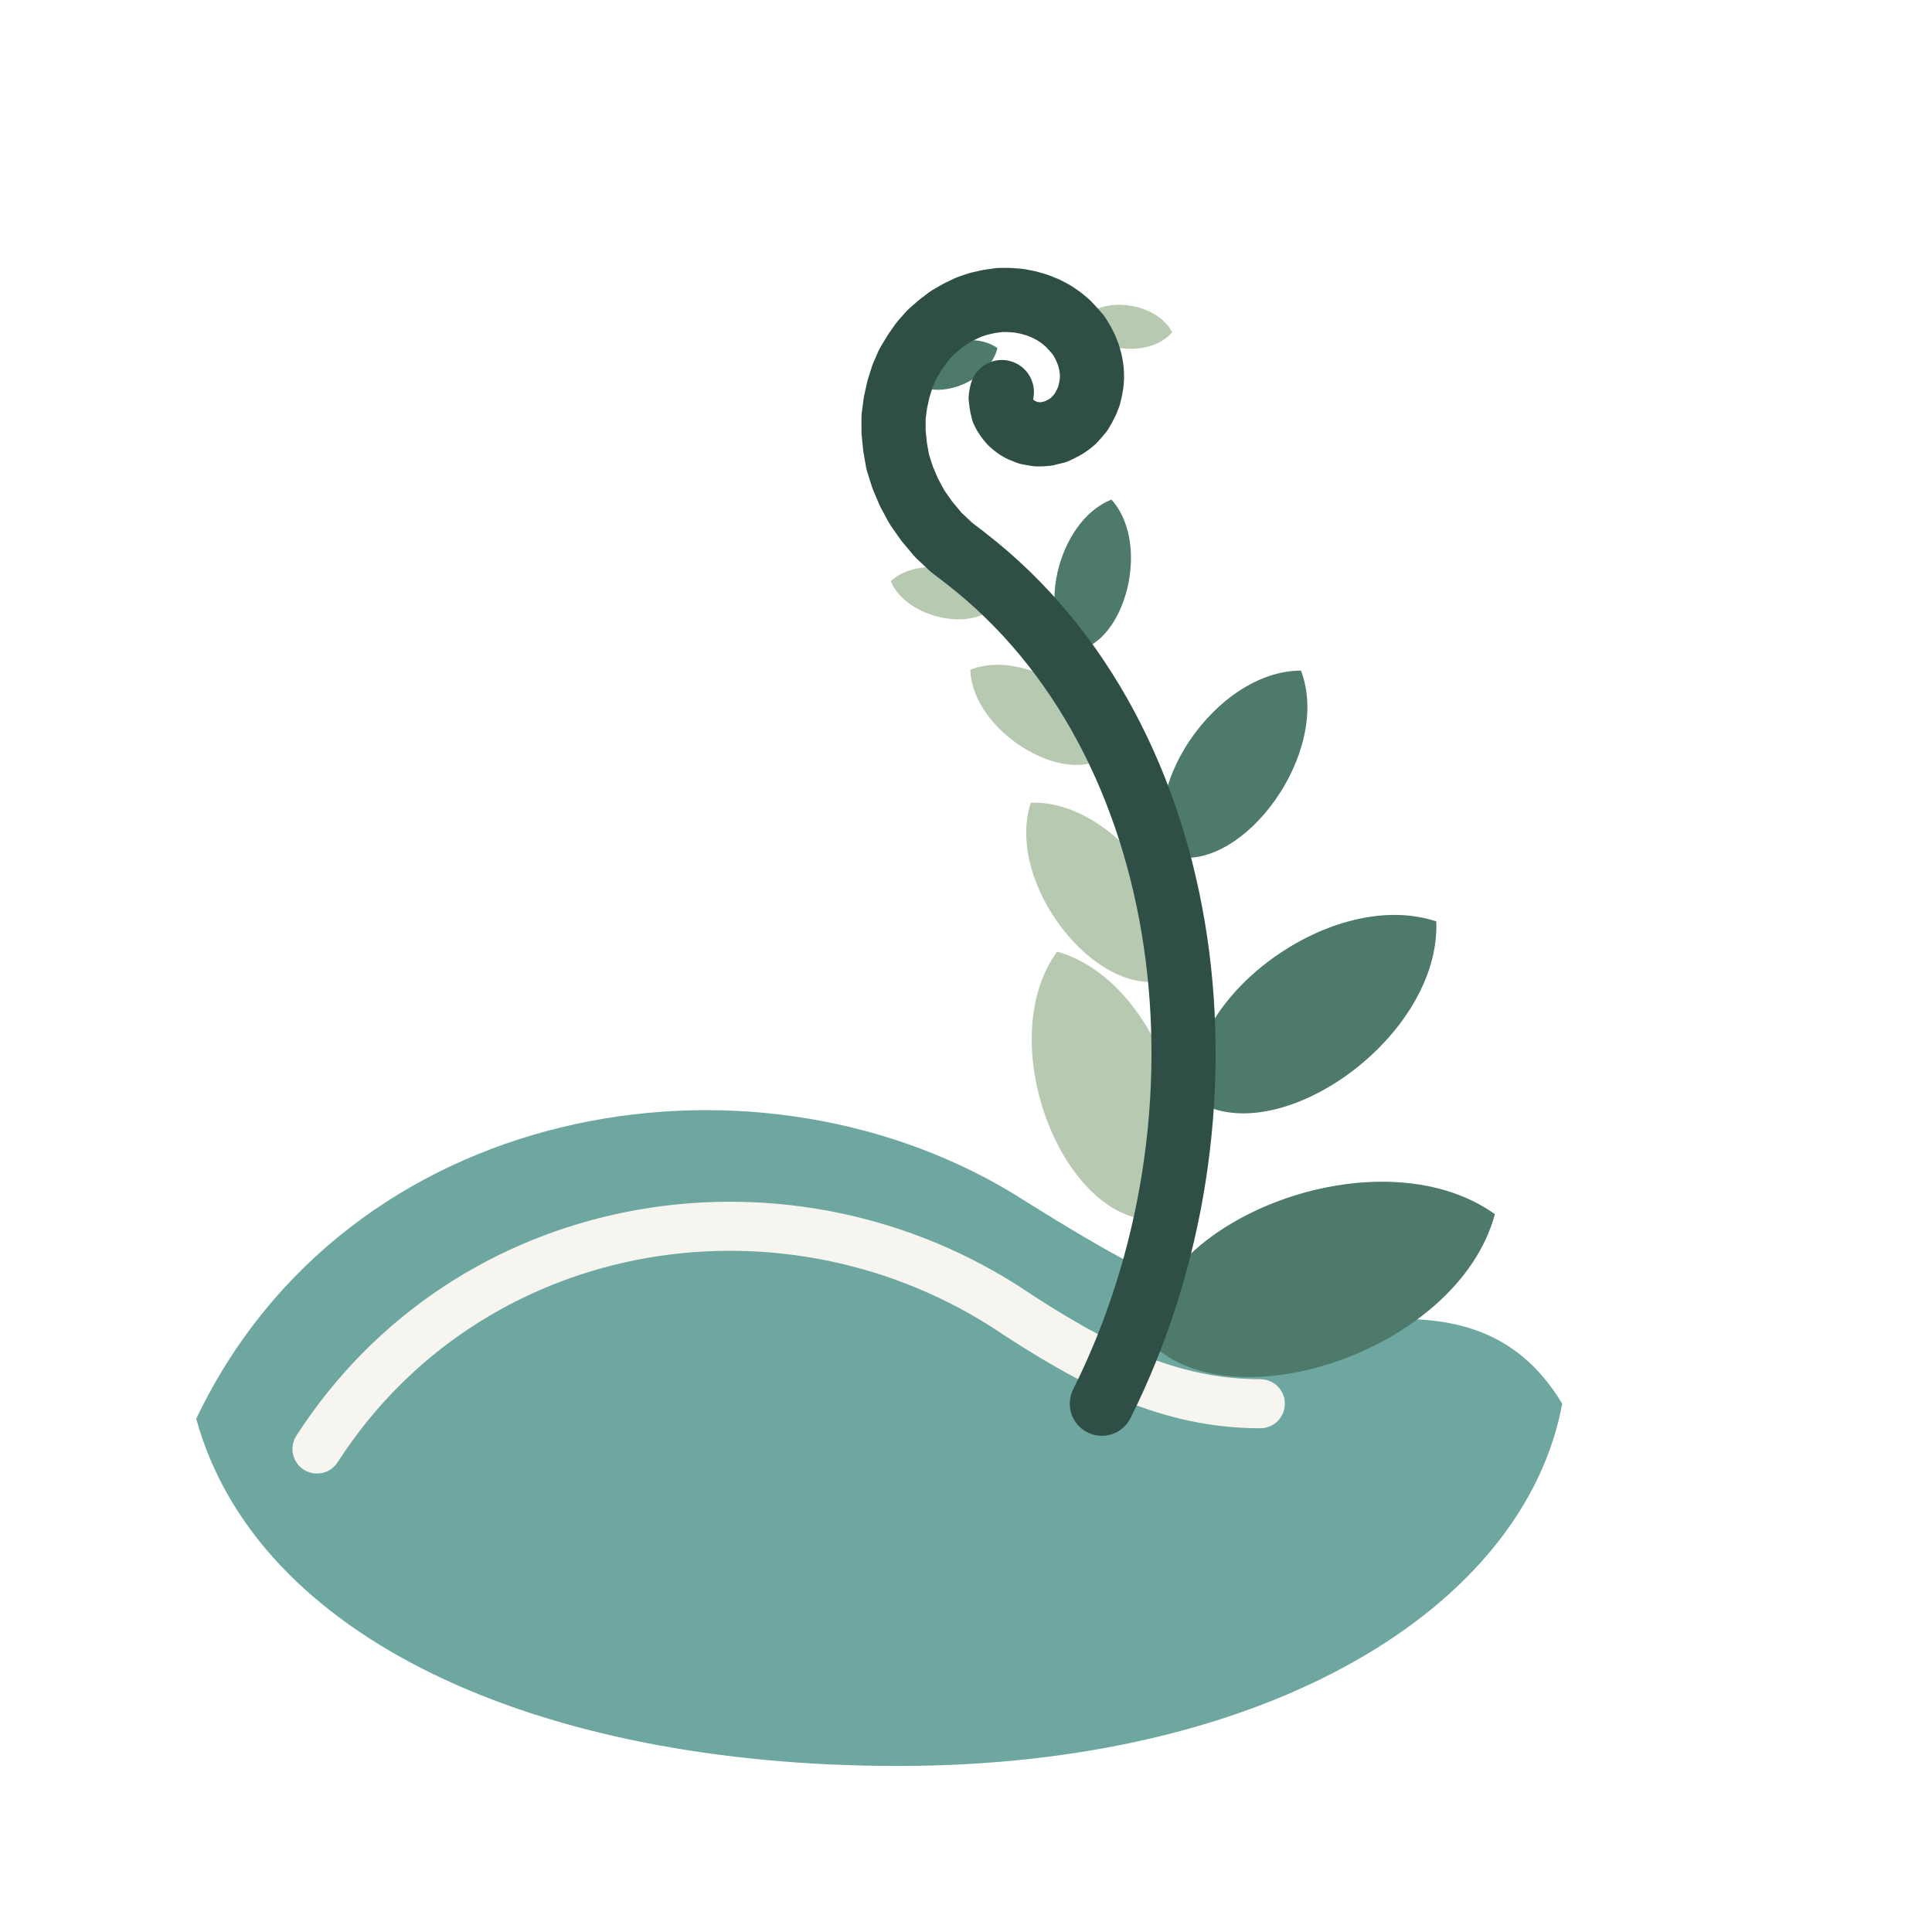
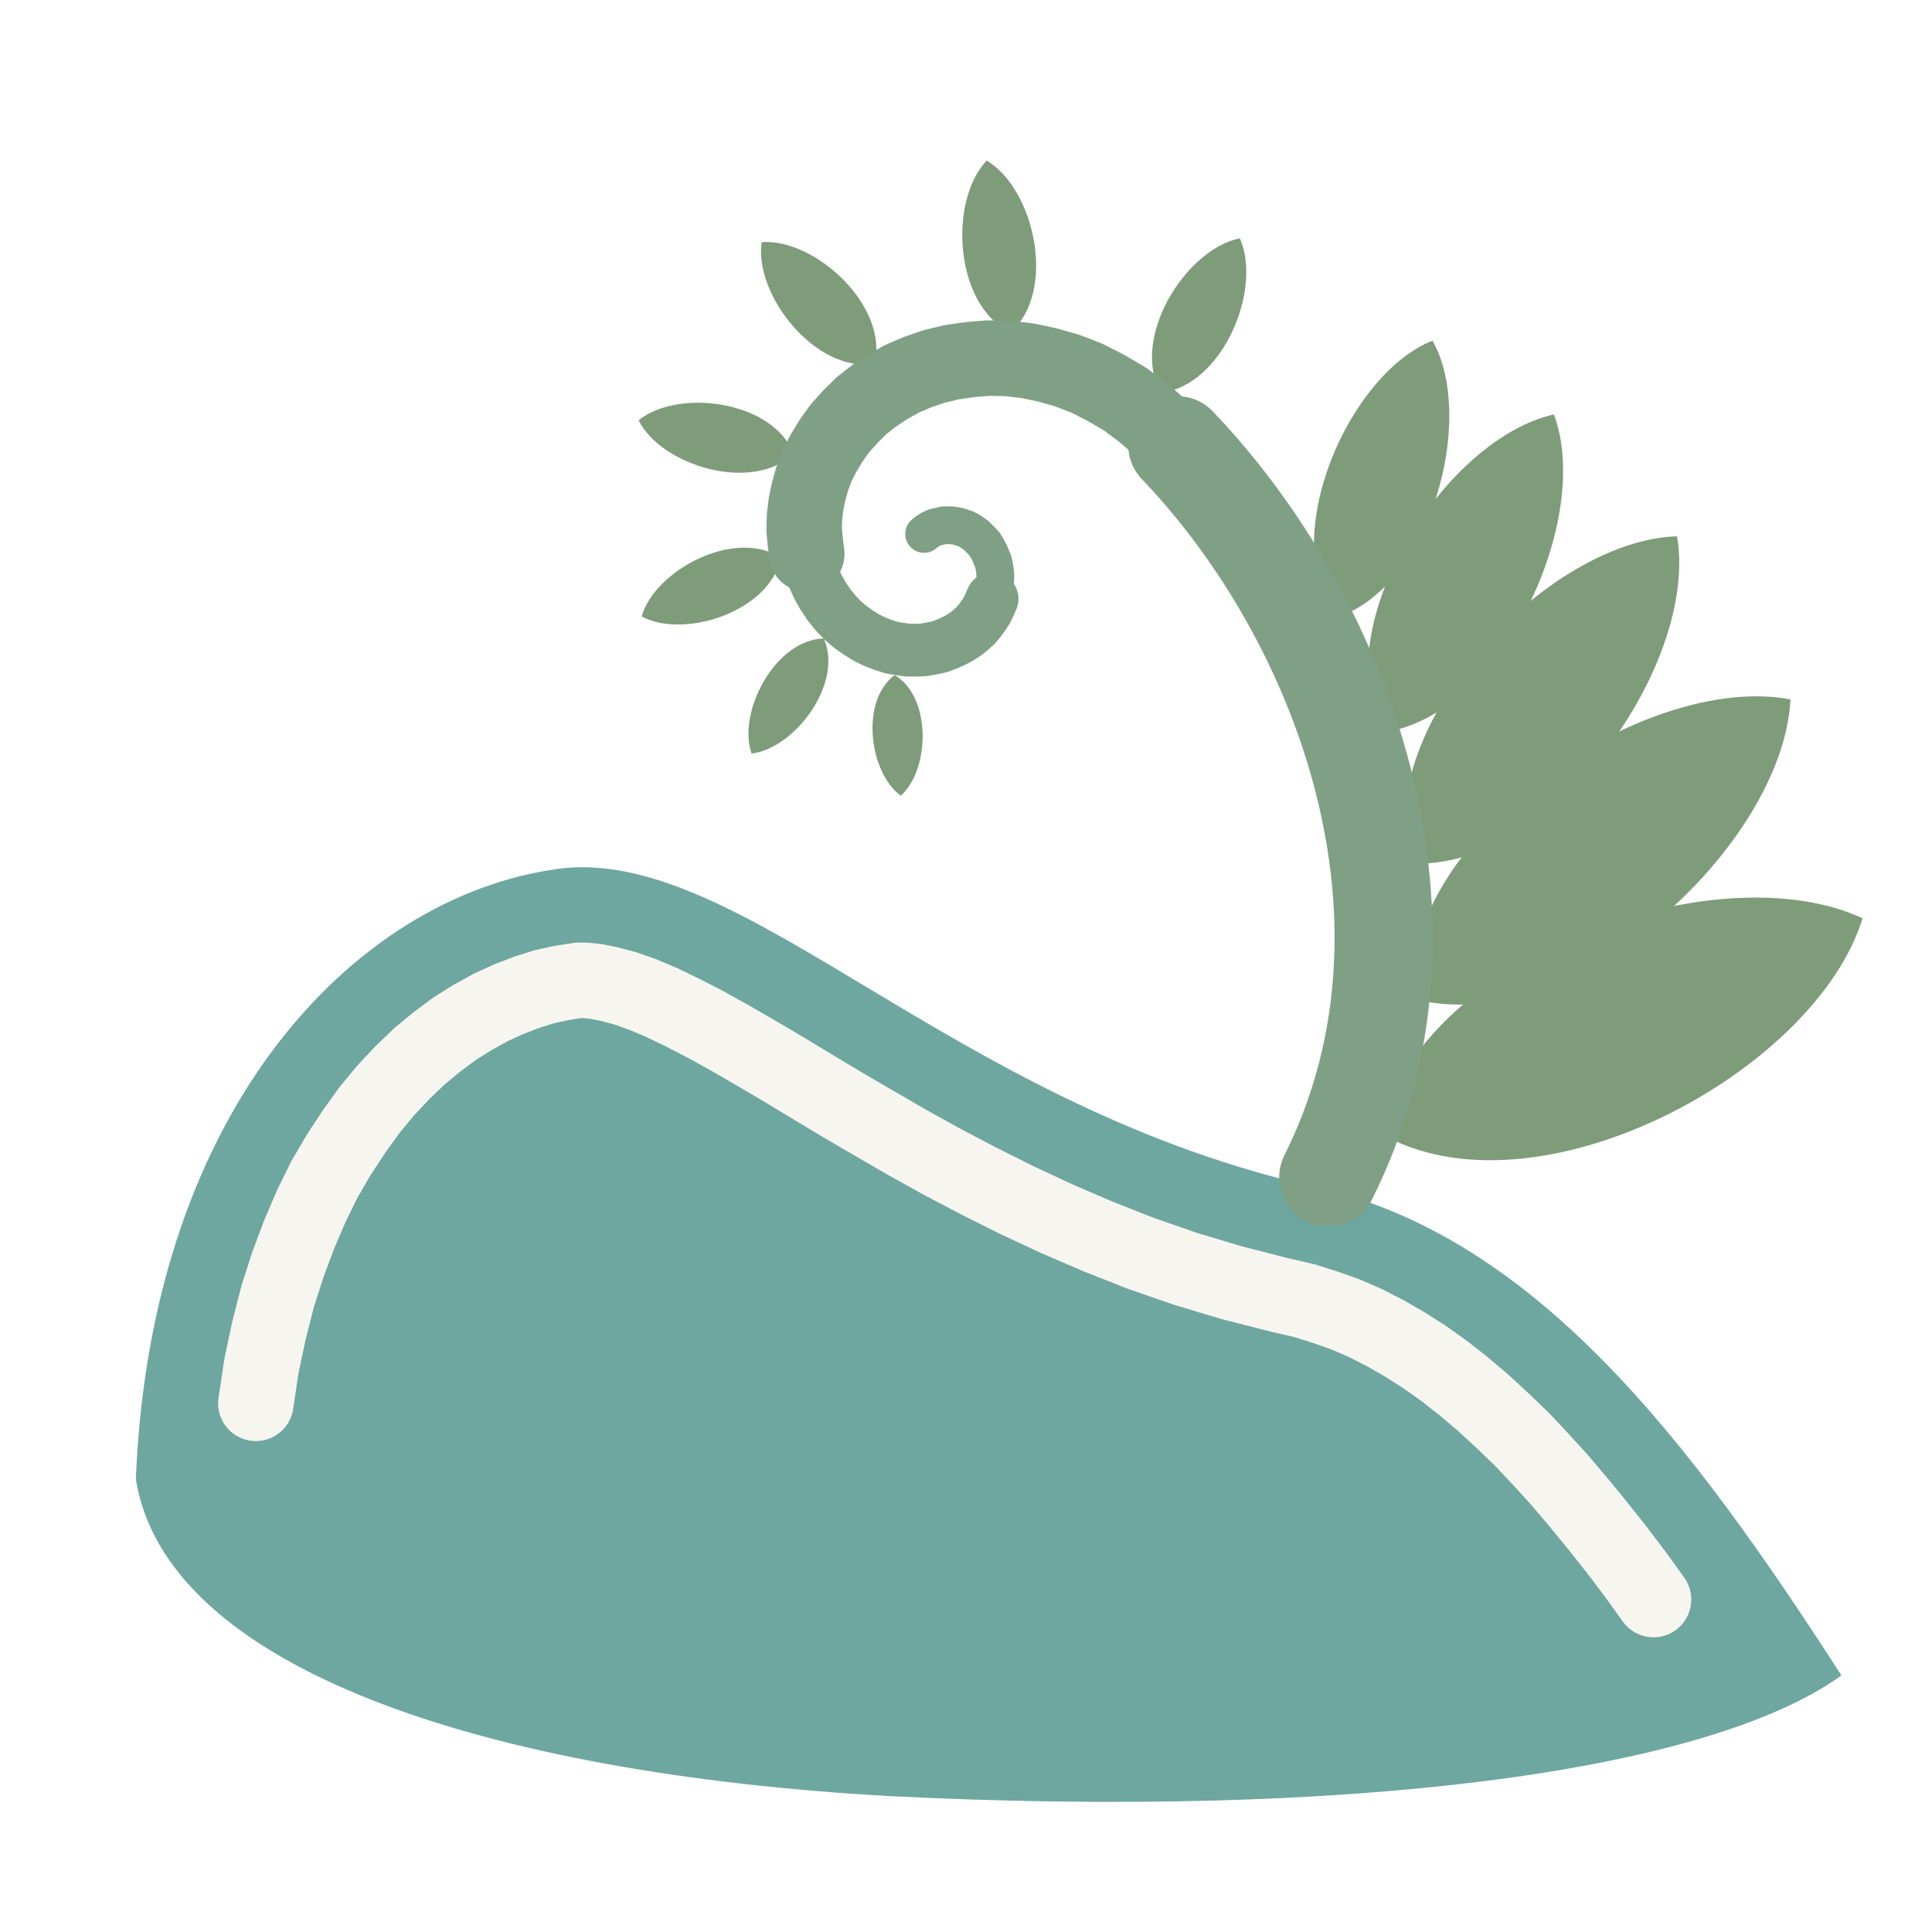
<svg xmlns="http://www.w3.org/2000/svg" viewBox="0 0 512 512" width="512" height="512" role="img" aria-labelledby="title">
-   <path fill="#6EA7A0" d="M52 376 C92 292 198 274 268 316 C300 336 326 352 362 350 C384 348 402 352 414 372 C404 426 336 468 238 468 C142 468 68 434 52 376 Z" />
-   <path fill="none" stroke="#F7F5EF" stroke-opacity="1" stroke-width="13" stroke-linecap="round" d="M84 384 C124 322 206 308 266 346 C290 362 310 372 334 372" />
-   <g>
-     <path fill="#4E7A6B" transform="translate(303.9 354.8) rotate(-19.7)" d="M0 0 C11.8 -29.2 76.4 -31.1 98 0 C76.4 31.1 11.8 29.2 0 0 Z" />
-     <path fill="#B7C9B1" transform="translate(304.9 323.3) rotate(-109.2)" d="M0 0 C9 -22.3 58.8 -23.7 75.3 0 C58.8 23.7 9 22.3 0 0 Z" />
-     <path fill="#4E7A6B" transform="translate(317.3 291.9) rotate(-37)" d="M0 0 C9.5 -23.6 61.8 -25.2 79.3 0 C61.8 25.2 9.5 23.6 0 0 Z" />
-     <path fill="#B7C9B1" transform="translate(308.7 259.7) rotate(-127.1)" d="M0 0 C7.1 -17.4 45.9 -18.5 58.9 0 C45.9 18.5 7.1 17.4 0 0 Z" />
-     <path fill="#4E7A6B" transform="translate(310.9 227) rotate(-55.5)" d="M0 0 C7.2 -17.8 46.7 -19 59.8 0 C46.7 19 7.2 17.8 0 0 Z" />
-     <path fill="#B7C9B1" transform="translate(292.7 200.6) rotate(-147)" d="M0 0 C5.1 -12.5 33.1 -13.3 42.4 0 C33.1 13.3 5.1 12.5 0 0 Z" />
-     <path fill="#4E7A6B" transform="translate(285.1 172.4) rotate(-76.7)" d="M0 0 C4.9 -12.3 32.1 -13 41.1 0 C32.1 13 4.9 12.3 0 0 Z" />
-     <path fill="#B7C9B1" transform="translate(263.8 160.1) rotate(-167.6)" d="M0 0 C3.4 -8.4 22.2 -9 28.4 0 C22.2 9 3.4 8.4 0 0 Z" />
-     <path fill="#4E7A6B" transform="translate(241.9 100.8) rotate(-20.9)" d="M0 0 C2.9 -7.4 18.7 -7.9 24 0 C18.7 7.9 2.9 7.4 0 0 Z" />
-     <path fill="#B7C9B1" transform="translate(286.8 85.3) rotate(6.6)" d="M0 0 C2.9 -7.4 18.7 -7.9 24 0 C18.7 7.9 2.9 7.4 0 0 Z" />
-   </g>
-   <path fill="none" stroke="#2F4F46" stroke-width="17" stroke-linecap="round" stroke-linejoin="round" d="M292 372 C330 296 318 196 256 148 L252.1 145 L248.6 141.7 L245.6 138.1 L243 134.4 L240.9 130.5 L239.2 126.5 L237.9 122.4 L237.2 118.4 L236.8 114.4 L236.8 110.5 L237.3 106.7 L238.1 103.1 L239.2 99.6 L240.6 96.4 L242.4 93.4 L244.3 90.7 L246.5 88.2 L248.9 86.1 L251.4 84.2 L254 82.7 L256.7 81.4 L259.4 80.5 L262.1 79.9 L264.9 79.5 L267.5 79.5 L270.1 79.7 L272.6 80.2 L275 80.9 L277.2 81.8 L279.3 82.9 L281.2 84.2 L282.9 85.6 L284.4 87.2 L285.8 88.8 L286.9 90.6 L287.8 92.4 L288.5 94.2 L289 96.1 L289.3 97.9 L289.4 99.7 L289.3 101.5 L289 103.2 L288.6 104.9 L288 106.4 L287.3 107.8 L286.5 109.2 L285.5 110.4 L284.5 111.5 L283.4 112.4 L282.2 113.2 L281 113.8 L279.8 114.4 L278.5 114.7 L277.3 115 L276 115.1 L274.8 115.1 L273.6 114.9 L272.5 114.7 L271.5 114.3 L270.5 113.9 L269.5 113.3 L268.7 112.7 L267.9 112 L267.3 111.3 L266.7 110.5 L266.2 109.7 L265.8 108.9 L265.6 108 L265.4 107.2 L265.3 106.3 L265.2 105.5 L265.3 104.7 L265.5 103.9" />
+   <path fill="#6EA7A0" d="M36 392 C40 292 96 236 150 230 C198 226 252 292 346 314 C406 326 448 382 488 444 C452 470 356 482 236 476 C128 470 44 442 36 392 Z" />
+   <path fill="none" stroke="#F7F5EF" stroke-opacity="1" stroke-width="20" stroke-linecap="round" d="M67.8 371.9 L69.3 361.9 L71.3 352.5 L73.6 343.5 L76.3 335.1 L79.3 327.1 L82.5 319.6 L86 312.5 L89.8 306 L93.8 299.9 L97.9 294.2 L102.2 289 L106.7 284.2 L111.2 279.9 L115.8 276.1 L120.5 272.6 L125.3 269.6 L130 267 L134.8 264.8 L139.5 263 L144.2 261.5 L148.8 260.5 L153.3 259.8 L155 259.8 L158 260.1 L161.5 260.8 L165.6 261.9 L170.2 263.5 L175.4 265.7 L181 268.4 L187 271.5 L193.5 275.1 L200.4 279.1 L207.7 283.4 L215.3 288 L223.3 292.8 L231.7 297.7 L240.5 302.8 L249.7 307.9 L259.4 313 L269.4 318 L279.9 322.9 L290.8 327.6 L302.2 332.1 L314 336.2 L326.3 339.9 L339.2 343.2 L345.7 344.7 L351.1 346.4 L356.5 348.3 L361.8 350.6 L367.1 353.3 L372.3 356.3 L377.5 359.6 L382.7 363.3 L387.8 367.3 L393 371.7 L398.1 376.4 L403.2 381.3 L408.2 386.6 L413.3 392.2 L418.3 398.1 L423.3 404.2 L428.3 410.5 L433.3 417.1 L438.2 423.9" />
+   <path fill="#7E9C7A" transform="translate(365.7 300.3) rotate(-24)" d="M0 0 C28 -38.6 112 -32.2 140 0 C112 32.2 28 38.6 0 0 Z" />
+   <path fill="#7E9C7A" transform="translate(373.9 264.5) rotate(-38.2)" d="M0 0 C25.6 -35.3 102.4 -29.4 128 0 C102.4 29.4 25.6 35.3 0 0 Z" />
+   <path fill="#7E9C7A" transform="translate(373.5 228.8) rotate(-50.7)" d="M0 0 C22.4 -30.9 89.6 -25.8 112 0 C89.6 25.8 22.4 30.9 0 0 Z" />
+   <path fill="#7E9C7A" transform="translate(366 194.2) rotate(-61.5)" d="M0 0 C19.2 -26.5 76.8 -22.1 96 0 C76.8 22.1 19.2 26.5 0 0 Z" />
+   <path fill="#7E9C7A" transform="translate(353.6 163.8) rotate(-70.5)" d="M0 0 C15.6 -21.5 62.4 -17.9 78 0 C62.4 17.9 15.6 21.5 0 0 Z" />
+   <path fill="#7E9C7A" transform="translate(307.6 104.1) rotate(-62.9)" d="M0 0 C9.2 -13.8 36.8 -11.5 46 0 C36.8 11.5 9.2 13.8 0 0 Z" />
+   <path fill="#7E9C7A" transform="translate(267.8 88.1) rotate(-97.9)" d="M0 0 C9.2 -13.8 36.8 -11.5 46 0 C36.8 11.5 9.2 13.8 0 0 Z" />
+   <path fill="#7E9C7A" transform="translate(231.8 96.4) rotate(-132.9)" d="M0 0 C8.8 -13.2 35.2 -11 44 0 C35.2 11 8.8 13.2 0 0 Z" />
+   <path fill="#7E9C7A" transform="translate(210.3 120.2) rotate(-167.9)" d="M0 0 C8.4 -12.6 33.6 -10.5 42 0 C33.6 10.5 8.4 12.6 0 0 Z" />
+   <path fill="#7E9C7A" transform="translate(206.9 147.8) rotate(157.1)" d="M0 0 C8 -12 32 -10 40 0 C32 10 8 12 0 0 Z" />
+   <path fill="#7E9C7A" transform="translate(218.3 169.2) rotate(122.1)" d="M0 0 C7.2 -10.8 28.8 -9 36 0 C28.8 9 7.2 10.8 0 0 Z" />
+   <path fill="#7E9C7A" transform="translate(237.1 178.9) rotate(87.1)" d="M0 0 C6.4 -9.6 25.6 -8 32 0 C25.6 8 6.4 9.6 0 0 Z" />
+   <path fill="none" stroke="#7FA084" stroke-width="26" stroke-linecap="round" stroke-linejoin="round" d="M352 312 C386 244 356 164 312 118" />
+   <path fill="none" stroke="#7FA084" stroke-width="20" stroke-linecap="round" stroke-linejoin="round" d="M312 118 L307.6 113.4 L303 109.4 L298.2 105.8 L293.1 102.8 L288 100.2 L282.8 98.2 L277.5 96.7 L272.3 95.6 L267.1 95 L262 94.9 L257 95.3 L252.2 96 L247.6 97.1 L243.2 98.6 L239 100.4 L235.1 102.6 L231.5 105 L228.2 107.6 L225.3 110.5 L222.6 113.5 L220.3 116.7 L218.3 120 L216.6 123.3 L215.3 126.7 L214.3 130.2 L213.6 133.6 L213.2 137 L213.1 140.3 L213.4 143.6 L213.8 146.8" />
+   <path fill="none" stroke="#7FA084" stroke-width="14" stroke-linecap="round" stroke-linejoin="round" d="M213.8 146.8 L214.6 149.8 L215.5 152.7 L216.7 155.4 L218.1 157.9 L219.7 160.3 L221.4 162.4 L223.3 164.4 L225.3 166.1 L227.4 167.6 L229.5 168.9 L231.7 170 L234 170.9 L236.2 171.6 L238.5 172 L240.7 172.3 L242.9 172.3 L245 172.2 L247.1 171.8 L249 171.4 L250.9 170.7 L252.7 169.9 L254.4 169 L255.9 168 L257.3 166.9 L258.6 165.7 L259.7 164.4 L260.7 163 L261.6 161.6 L262.3 160.1 L262.9 158.7" />
+   <path fill="none" stroke="#7FA084" stroke-width="10" stroke-linecap="round" stroke-linejoin="round" d="M262.9 158.7 L263.3 157.2 L263.6 155.7 L263.7 154.3 L263.8 152.9 L263.7 151.5 L263.5 150.1 L263.2 148.8 L262.7 147.6 L262.2 146.4 L261.6 145.3 L261 144.3 L260.2 143.4 L259.4 142.6 L258.6 141.8 L257.7 141.2 L256.8 140.6 L255.8 140.1 L254.9 139.8 L253.9 139.5 L252.9 139.3 L252 139.2 L251 139.2 L250.1 139.2 L249.3 139.4 L248.4 139.6 L247.6 139.8 L246.8 140.2 L246.1 140.6 L245.5 141 L244.9 141.5" />
</svg>
